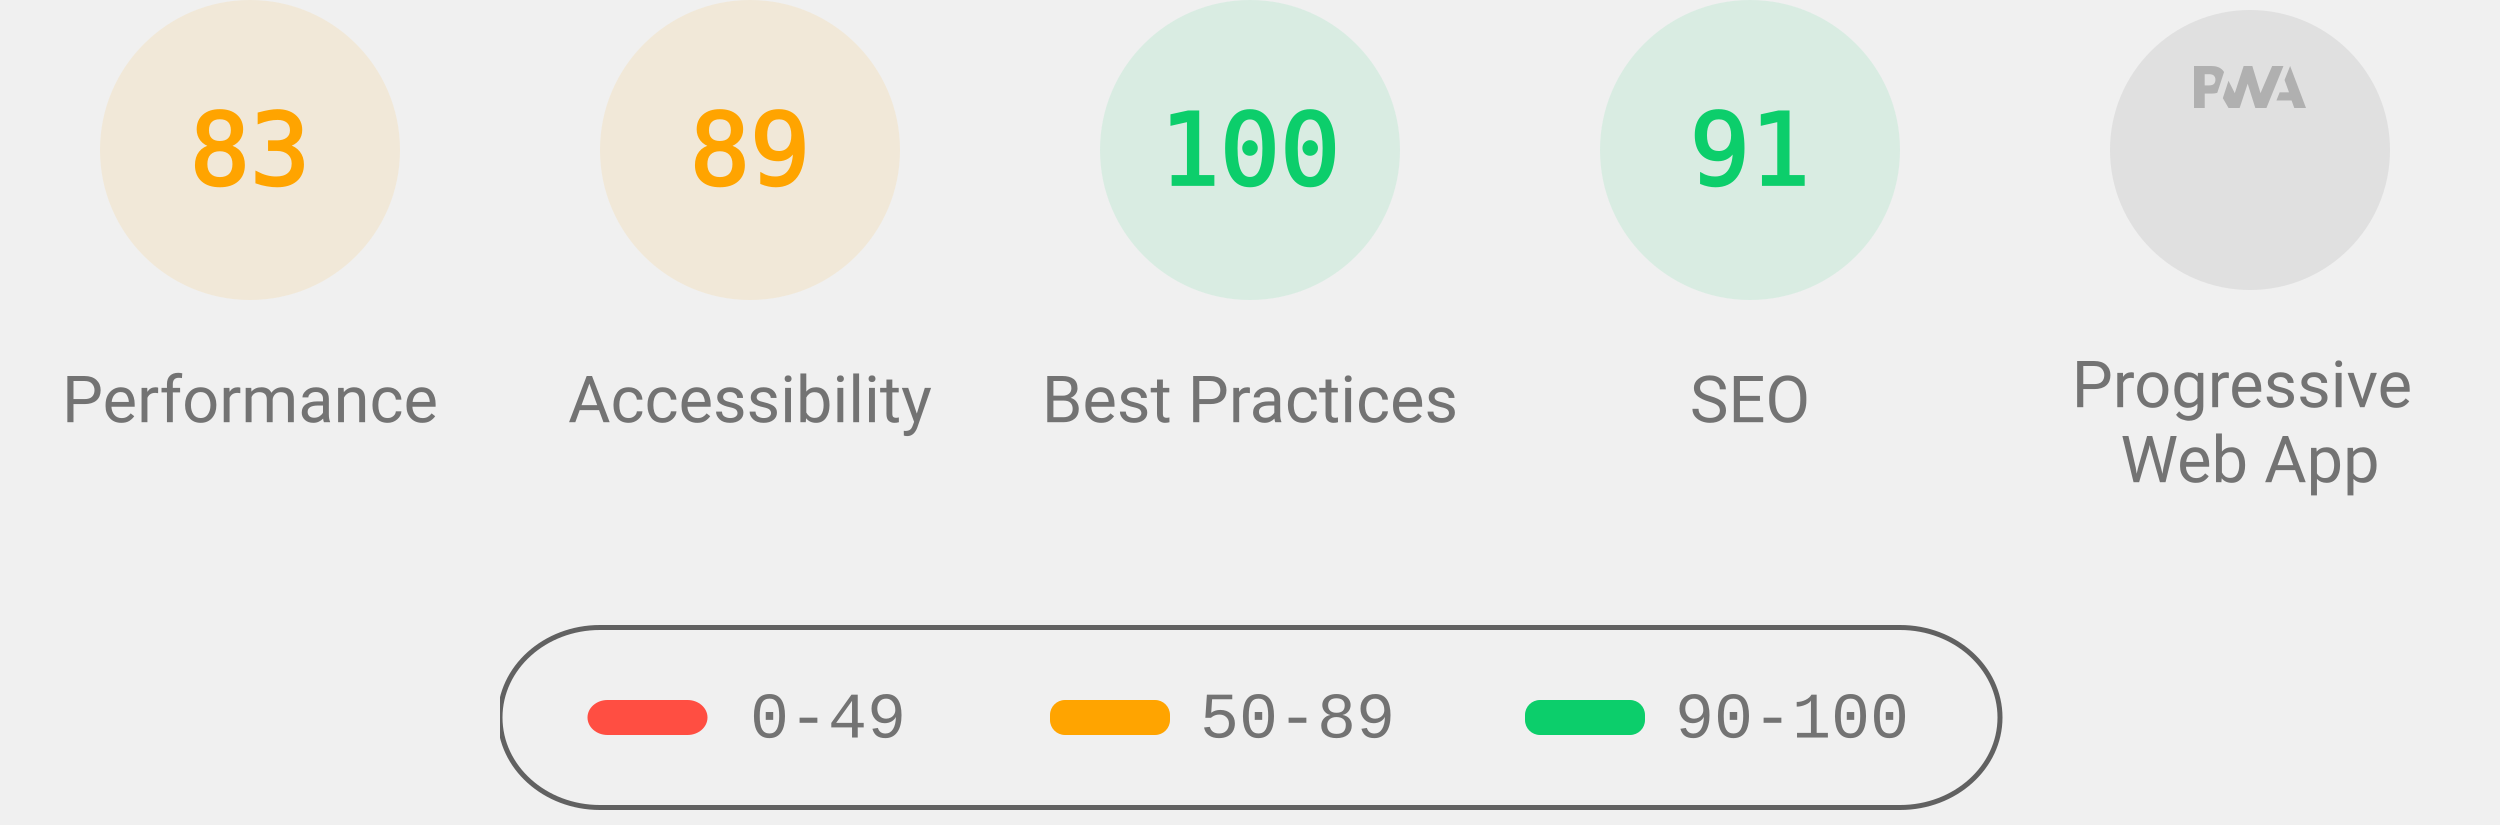
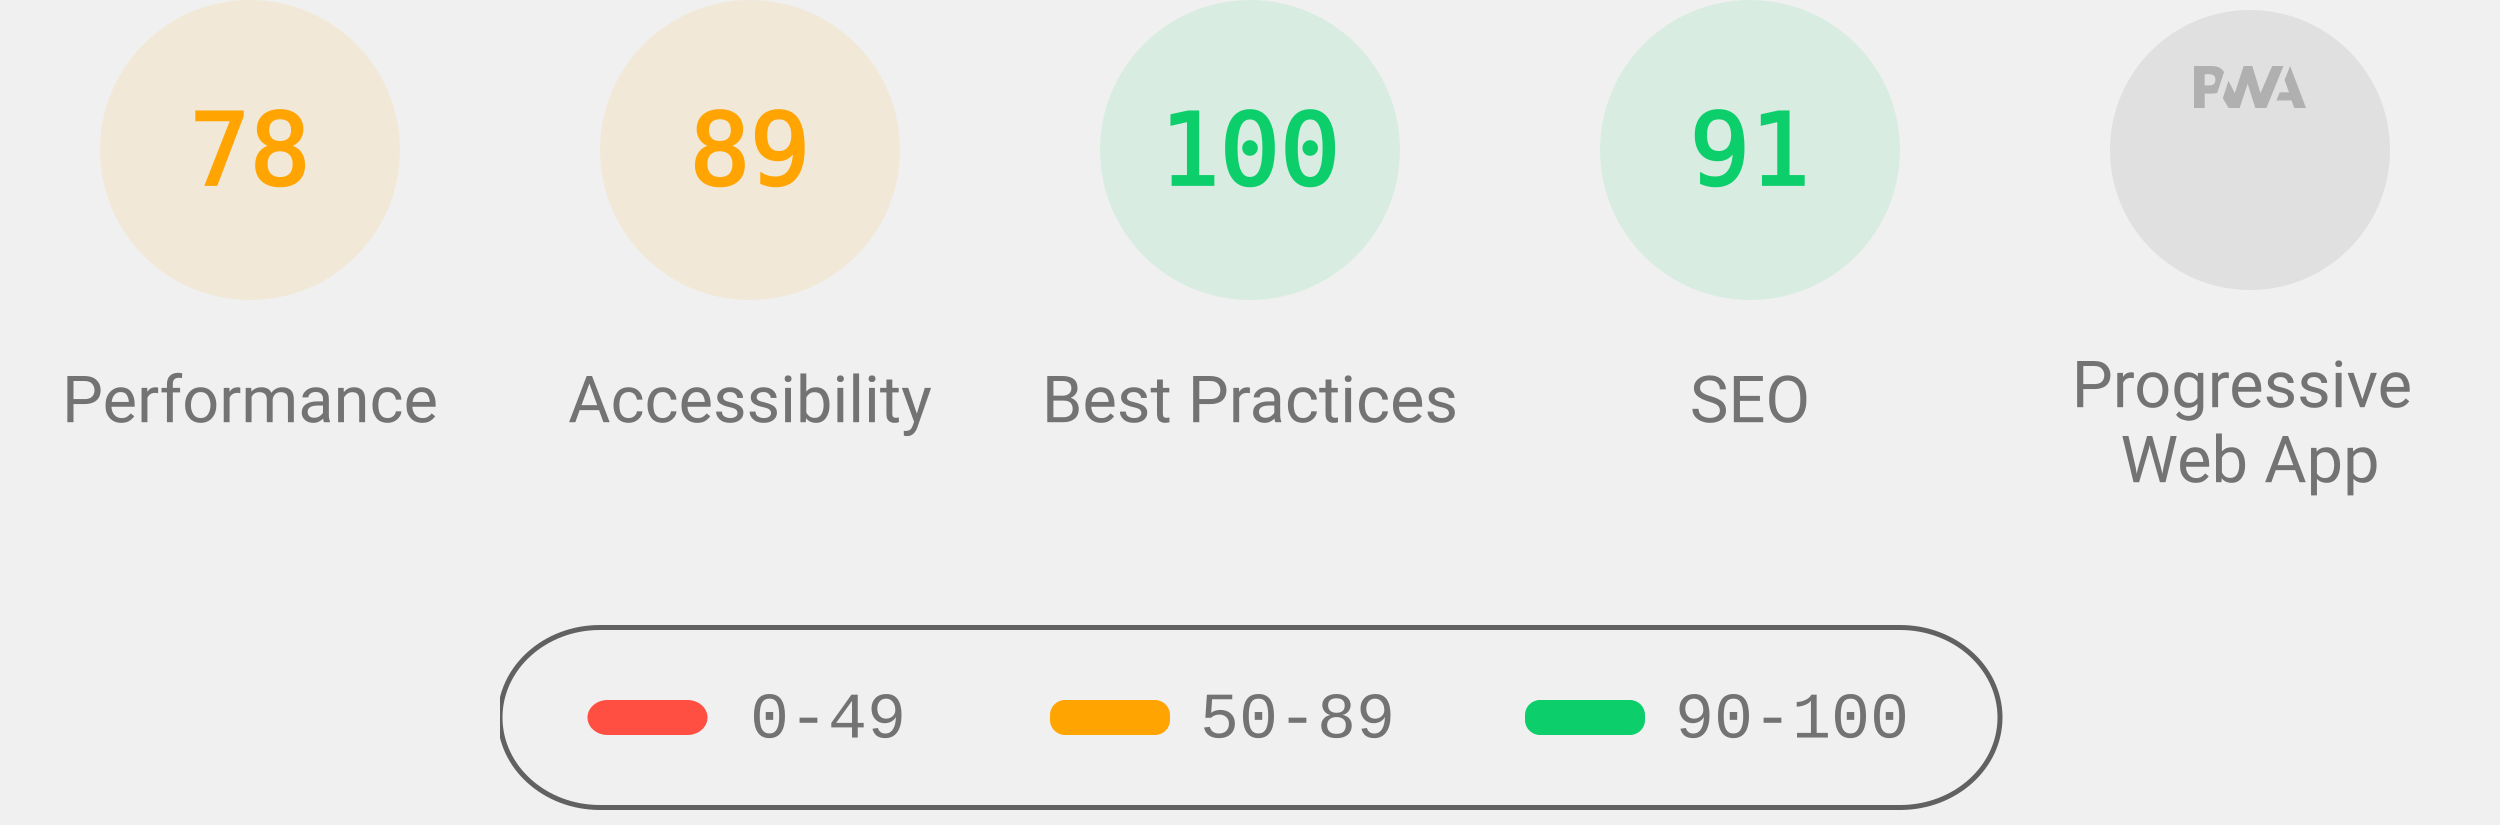
<svg xmlns="http://www.w3.org/2000/svg" class="theme--agnostic" fill="none" width="1000" height="330">
  <style>
			.gauge-base {
				opacity: 0.1
			}

			.gauge-arc {
				fill: none;
				animation-delay: 250ms;
				stroke-linecap: round;
				transform: rotate(-90deg);
				transform-origin: 100px 60px;
				animation: load-gauge 1s ease forwards
			}

			.guage-text {
				font-size: 40px;
				font-family: monospace;
				text-align: center
			}

			.guage-red {
				color: #ff4e42;
				fill: #ff4e42;
				stroke: #ff4e42
			}
			.guage-orange {
				color: #ffa400;
				fill: #ffa400;
				stroke: #ffa400
			}
			.guage-green {
				color: #0cce6b;
				fill: #0cce6b;
				stroke: #0cce6b
			}
			.theme--agnostic .guage-undefined {
				color: #5c5c5c;
				fill: #5c5c5c;
				stroke: #5c5c5c
			}
			.theme--light .guage-undefined {
				color: #1e1e1e;
				fill: #1e1e1e;
				stroke: #1e1e1e
			}
			.theme--dark .guage-undefined {
				color: #f5f5f5;
				fill: #f5f5f5;
				stroke: #f5f5f5
			}

			.guage-title {
				stroke: none;
				font-size: 26px;
				line-height: 26px;
				font-family: Roboto, Halvetica, Arial, sans-serif
			}
			.metric.guage-title {
				font-family: 'Courier New', Courier, monospace
			}
			.theme--agnostic .guage-title {
				color: #737373;
				fill: #737373
			}
			.theme--light .guage-title {
				color: #212121;
				fill: #212121
			}
			.theme--dark .guage-title {
				color: #f5f5f5;
				fill: #f5f5f5
			}

			@keyframes load-gauge {
				from {
					stroke-dasharray: 0 352.858
				}
			}
			.lh-gauge--pwa__disc {
				fill: #e0e0e0
			}
			.lh-gauge--pwa__logo {
				position: relative;
				fill: #b0b0b0
			}
			.lh-gauge--pwa__invisible {
				display: none
			}
			.lh-gauge--pwa__visible {
				display: inline
			}
			.guage-invisible {
				display: none
			}
			.lh-gauge--pwa__logo--primary-color {
				fill: #304ffe
			}
			.theme--agnostic .lh-gauge--pwa__logo--secondary-color {
				fill: #787878
			}
			.theme--light .lh-gauge--pwa__logo--secondary-color {
				fill: #3d3d3d
			}
			.theme--dark .lh-gauge--pwa__logo--secondary-color {
				fill: #d8b6b6
			}
			.theme--light #svg_2 {
				stroke: #00000022
			}
			.theme--agnostic #svg_2 {
				stroke: #616161
			}
			.theme--light #svg_2 {
				stroke: #00000022
			}
			.theme--dark #svg_2 {
				stroke: #f5f5f566
			}
		</style>
  <svg class="guage-div guage-perf guage-orange" viewBox="0 0 200 200" width="200" height="200" x="0" y="0">
    <circle class="gauge-base" r="56" cx="100" cy="60" stroke-width="8" />
-     <circle class="gauge-arc guage-arc-1" r="56" cx="100" cy="60" stroke-width="8" style="stroke-dasharray: 292.042, 351.858;" />
-     <text class="guage-text" x="100px" y="60px" alignment-baseline="central" dominant-baseline="central" text-anchor="middle">83</text>
+     <circle class="gauge-arc guage-arc-1" r="56" cx="100" cy="60" stroke-width="8" style="stroke-dasharray: 274.449, 351.858;" />
+     <text class="guage-text" x="100px" y="60px" alignment-baseline="central" dominant-baseline="central" text-anchor="middle">78</text>
    <text class="guage-title" x="100px" y="160px" alignment-baseline="central" dominant-baseline="central" text-anchor="middle">Performance</text>
  </svg>,<svg class="guage-div guage-perf guage-orange" viewBox="0 0 200 200" width="200" height="200" x="200" y="0">
    <circle class="gauge-base" r="56" cx="100" cy="60" stroke-width="8" />
    <circle class="gauge-arc guage-arc-1" r="56" cx="100" cy="60" stroke-width="8" style="stroke-dasharray: 313.154, 351.858;" />
    <text class="guage-text" x="100px" y="60px" alignment-baseline="central" dominant-baseline="central" text-anchor="middle">89</text>
    <text class="guage-title" x="100px" y="160px" alignment-baseline="central" dominant-baseline="central" text-anchor="middle">Accessibility</text>
  </svg>,<svg class="guage-div guage-perf guage-green" viewBox="0 0 200 200" width="200" height="200" x="400" y="0">
    <circle class="gauge-base" r="56" cx="100" cy="60" stroke-width="8" />
    <circle class="gauge-arc guage-arc-1" r="56" cx="100" cy="60" stroke-width="8" style="stroke-dasharray: 351.858, 351.858;" />
    <text class="guage-text" x="100px" y="60px" alignment-baseline="central" dominant-baseline="central" text-anchor="middle">100</text>
    <text class="guage-title" x="100px" y="160px" alignment-baseline="central" dominant-baseline="central" text-anchor="middle">Best Practices</text>
  </svg>,<svg class="guage-div guage-perf guage-green" viewBox="0 0 200 200" width="200" height="200" x="600" y="0">
    <circle class="gauge-base" r="56" cx="100" cy="60" stroke-width="8" />
    <circle class="gauge-arc guage-arc-1" r="56" cx="100" cy="60" stroke-width="8" style="stroke-dasharray: 320.191, 351.858;" />
    <text class="guage-text" x="100px" y="60px" alignment-baseline="central" dominant-baseline="central" text-anchor="middle">91</text>
    <text class="guage-title" x="100px" y="160px" alignment-baseline="central" dominant-baseline="central" text-anchor="middle">SEO</text>
  </svg>,<svg class="guage-div guage-pwa" viewBox="0 0 200 200" width="200" height="200" x="800" y="0">
    <svg viewBox="0 0 60 60" width="112" height="112" x="44" y="4">
      <defs>
        <linearGradient id="lh-gauge--pwa__check-circle__gradient-0" x1="50%" y1="0%" x2="50%" y2="100%">
          <stop stop-color="#00C852" offset="0%" />
          <stop stop-color="#009688" offset="100%" />
        </linearGradient>
        <linearGradient id="lh-gauge--pwa__installable__shadow-gradient-0" x1="76.056%" x2="24.111%" y1="82.995%" y2="24.735%">
          <stop stop-color="#A5D6A7" offset="0%" />
          <stop stop-color="#80CBC4" offset="100%" />
        </linearGradient>
        <linearGradient id="lh-gauge--pwa__fast-reliable__shadow-gradient-0" x1="76.056%" y1="82.995%" x2="25.678%" y2="26.493%">
          <stop stop-color="#64B5F6" offset="0%" />
          <stop stop-color="#2979FF" offset="100%" />
        </linearGradient>
        <g id="lh-gauge--pwa__fast-reliable-badge-0">
          <circle fill="#FFFFFF" cx="10" cy="10" r="10" />
          <path fill="#304FFE" d="M10 3.58l5.25 2.34v3.5c0 3.23-2.24 6.26-5.25 7-3.01-.74-5.25-3.77-5.25-7v-3.5L10 3.58zm-.47 10.74l2.76-4.83.03-.07c.04-.08 0-.24-.22-.24h-1.64l.47-3.26h-.47l-2.7 4.77c-.02.01.05-.1-.04.05-.09.16-.1.31.18.31h1.63l-.47 3.27h.47z" />
        </g>
        <g id="lh-gauge--pwa__installable-badge-0">
          <circle fill="#FFFFFF" cx="10" cy="10" r="10" />
          <path fill="#009688" d="M10 4.167A5.835 5.835 0 0 0 4.167 10 5.835 5.835 0 0 0 10 15.833 5.835 5.835 0 0 0 15.833 10 5.835 5.835 0 0 0 10 4.167zm2.917 6.416h-2.334v2.334H9.417v-2.334H7.083V9.417h2.334V7.083h1.166v2.334h2.334v1.166z" />
        </g>
      </defs>
      <g stroke="none" fill-rule="nonzero">
        <circle class="lh-gauge--pwa__disc" cx="30" cy="30" r="30" />
        <g class="lh-gauge--pwa__logo">
          <path d="M35.66 19.39l.7-1.75h2L37.4 15 38.6 12l3.4 9h-2.51l-.58-1.61z" />
          <path d="M33.52 21l3.65-9h-2.42l-2.5 5.82L30.5 12h-1.86l-1.9 5.82-1.35-2.65-1.21 3.72L25.4 21h2.38l1.72-5.2 1.64 5.2z" />
          <path fill-rule="nonzero" d="M20.3 17.91h1.48c.45 0 .85-.05 1.2-.15l.39-1.18 1.07-3.3a2.64 2.64 0 0 0-.28-.37c-.55-.6-1.36-.91-2.42-.91H18v9h2.3V17.9zm1.96-3.84c.22.22.33.5.33.87 0 .36-.1.65-.29.87-.2.23-.59.35-1.15.35h-.86v-2.41h.87c.52 0 .89.1 1.1.32z" />
        </g>
        <rect class="lh-gauge--pwa__component lh-gauge--pwa__na-line lh-gauge--pwa__invisible" fill="#FFFFFF" x="20" y="32" width="20" height="4" rx="2" />
        <g class="lh-gauge--pwa__component lh-gauge--pwa__fast-reliable-badge lh-gauge--pwa__invisible" transform="translate(20, 29)">
          <path fill="url(#lh-gauge--pwa__fast-reliable__shadow-gradient-0)" d="M33.63 19.49A30 30 0 0 1 16.2 30.36L3 17.14 17.14 3l16.49 16.49z" />
          <use href="#lh-gauge--pwa__fast-reliable-badge-0" />
        </g>
        <g class="lh-gauge--pwa__component lh-gauge--pwa__installable-badge lh-gauge--pwa__invisible" transform="translate(20, 29)">
          <path fill="url(#lh-gauge--pwa__installable__shadow-gradient-0)" d="M33.629 19.487c-4.272 5.453-10.391 9.39-17.415 10.869L3 17.142 17.142 3 33.63 19.487z" />
          <use href="#lh-gauge--pwa__installable-badge-0" />
        </g>
        <g class="lh-gauge--pwa__component lh-gauge--pwa__fast-reliable-installable-badges lh-gauge--pwa__invisible">
          <g transform="translate(8, 29)">
            <path fill="url(#lh-gauge--pwa__fast-reliable__shadow-gradient-0)" d="M16.321 30.463L3 17.143 17.142 3l22.365 22.365A29.864 29.864 0 0 1 22 31c-1.942 0-3.84-.184-5.679-.537z" />
            <use href="#lh-gauge--pwa__fast-reliable-badge-0" />
          </g>
          <g transform="translate(32, 29)">
            <path fill="url(#lh-gauge--pwa__installable__shadow-gradient-0)" d="M25.982 11.84a30.107 30.107 0 0 1-13.08 15.203L3 17.143 17.142 3l8.84 8.84z" />
            <use href="#lh-gauge--pwa__installable-badge-0" />
          </g>
        </g>
        <g class="lh-gauge--pwa__component lh-gauge--pwa__check-circle lh-gauge--pwa__invisible" transform="translate(18, 28)">
          <circle fill="#FFFFFF" cx="12" cy="12" r="12" />
          <path fill="url(#lh-gauge--pwa__check-circle__gradient-0)" d="M12 2a10 10 0 1 0 0 20 10 10 0 0 0 0-20zm-2 15l-5-5 1.41-1.41L10 14.17l7.59-7.59L19 8l-9 9z" />
        </g>
      </g>
    </svg>
    <text class="guage-title" y="160px" alignment-baseline="central" dominant-baseline="central" text-anchor="middle">
      <tspan x="100px" dy="-6px">Progressive</tspan>
      <tspan x="100px" dy="30px">Web App</tspan>
    </text>
  </svg>
  <svg width="604" height="76" x="200" y="250">
    <g>
      <rect fill="none" id="canvas_background" height="80" width="604" y="-1" x="-1" />
      <g display="none" overflow="visible" y="0" x="0" height="100%" width="100%" id="canvasGrid">
        <rect fill="url(#gridpattern)" stroke-width="0" y="0" x="0" height="100%" width="100%" />
      </g>
    </g>
    <g>
      <rect fill-opacity="0" stroke-width="2" rx="40" id="svg_2" height="72" width="600" y="1" x="0" fill="#000000" />
      <rect stroke="#000" rx="8" id="svg_3" height="14" width="48" y="30" x="35" stroke-opacity="null" stroke-width="0" fill="#ff4e42" />
      <rect stroke="#000" rx="6" id="svg_4" height="14" width="48" y="30" x="220" stroke-opacity="null" stroke-width="0" fill="#ffa400" />
      <rect stroke="#000" rx="6" id="svg_5" height="14" width="48" y="30" x="410" stroke-opacity="null" stroke-width="0" fill="#0cce6b" />
      <text class="metric guage-title" xml:space="preserve" text-anchor="start" font-size="26" id="svg_6" y="45" x="100" stroke-opacity="null" stroke-width="0" stroke="#000">0-49</text>
      <text class="metric guage-title" xml:space="preserve" text-anchor="start" font-size="26" id="svg_7" y="45" x="280" stroke-opacity="null" stroke-width="0" stroke="#000">50-89</text>
      <text class="metric guage-title" xml:space="preserve" text-anchor="start" font-size="26" id="svg_8" y="45" x="470" stroke-opacity="null" stroke-width="0" stroke="#000">90-100</text>
    </g>
  </svg>
</svg>
